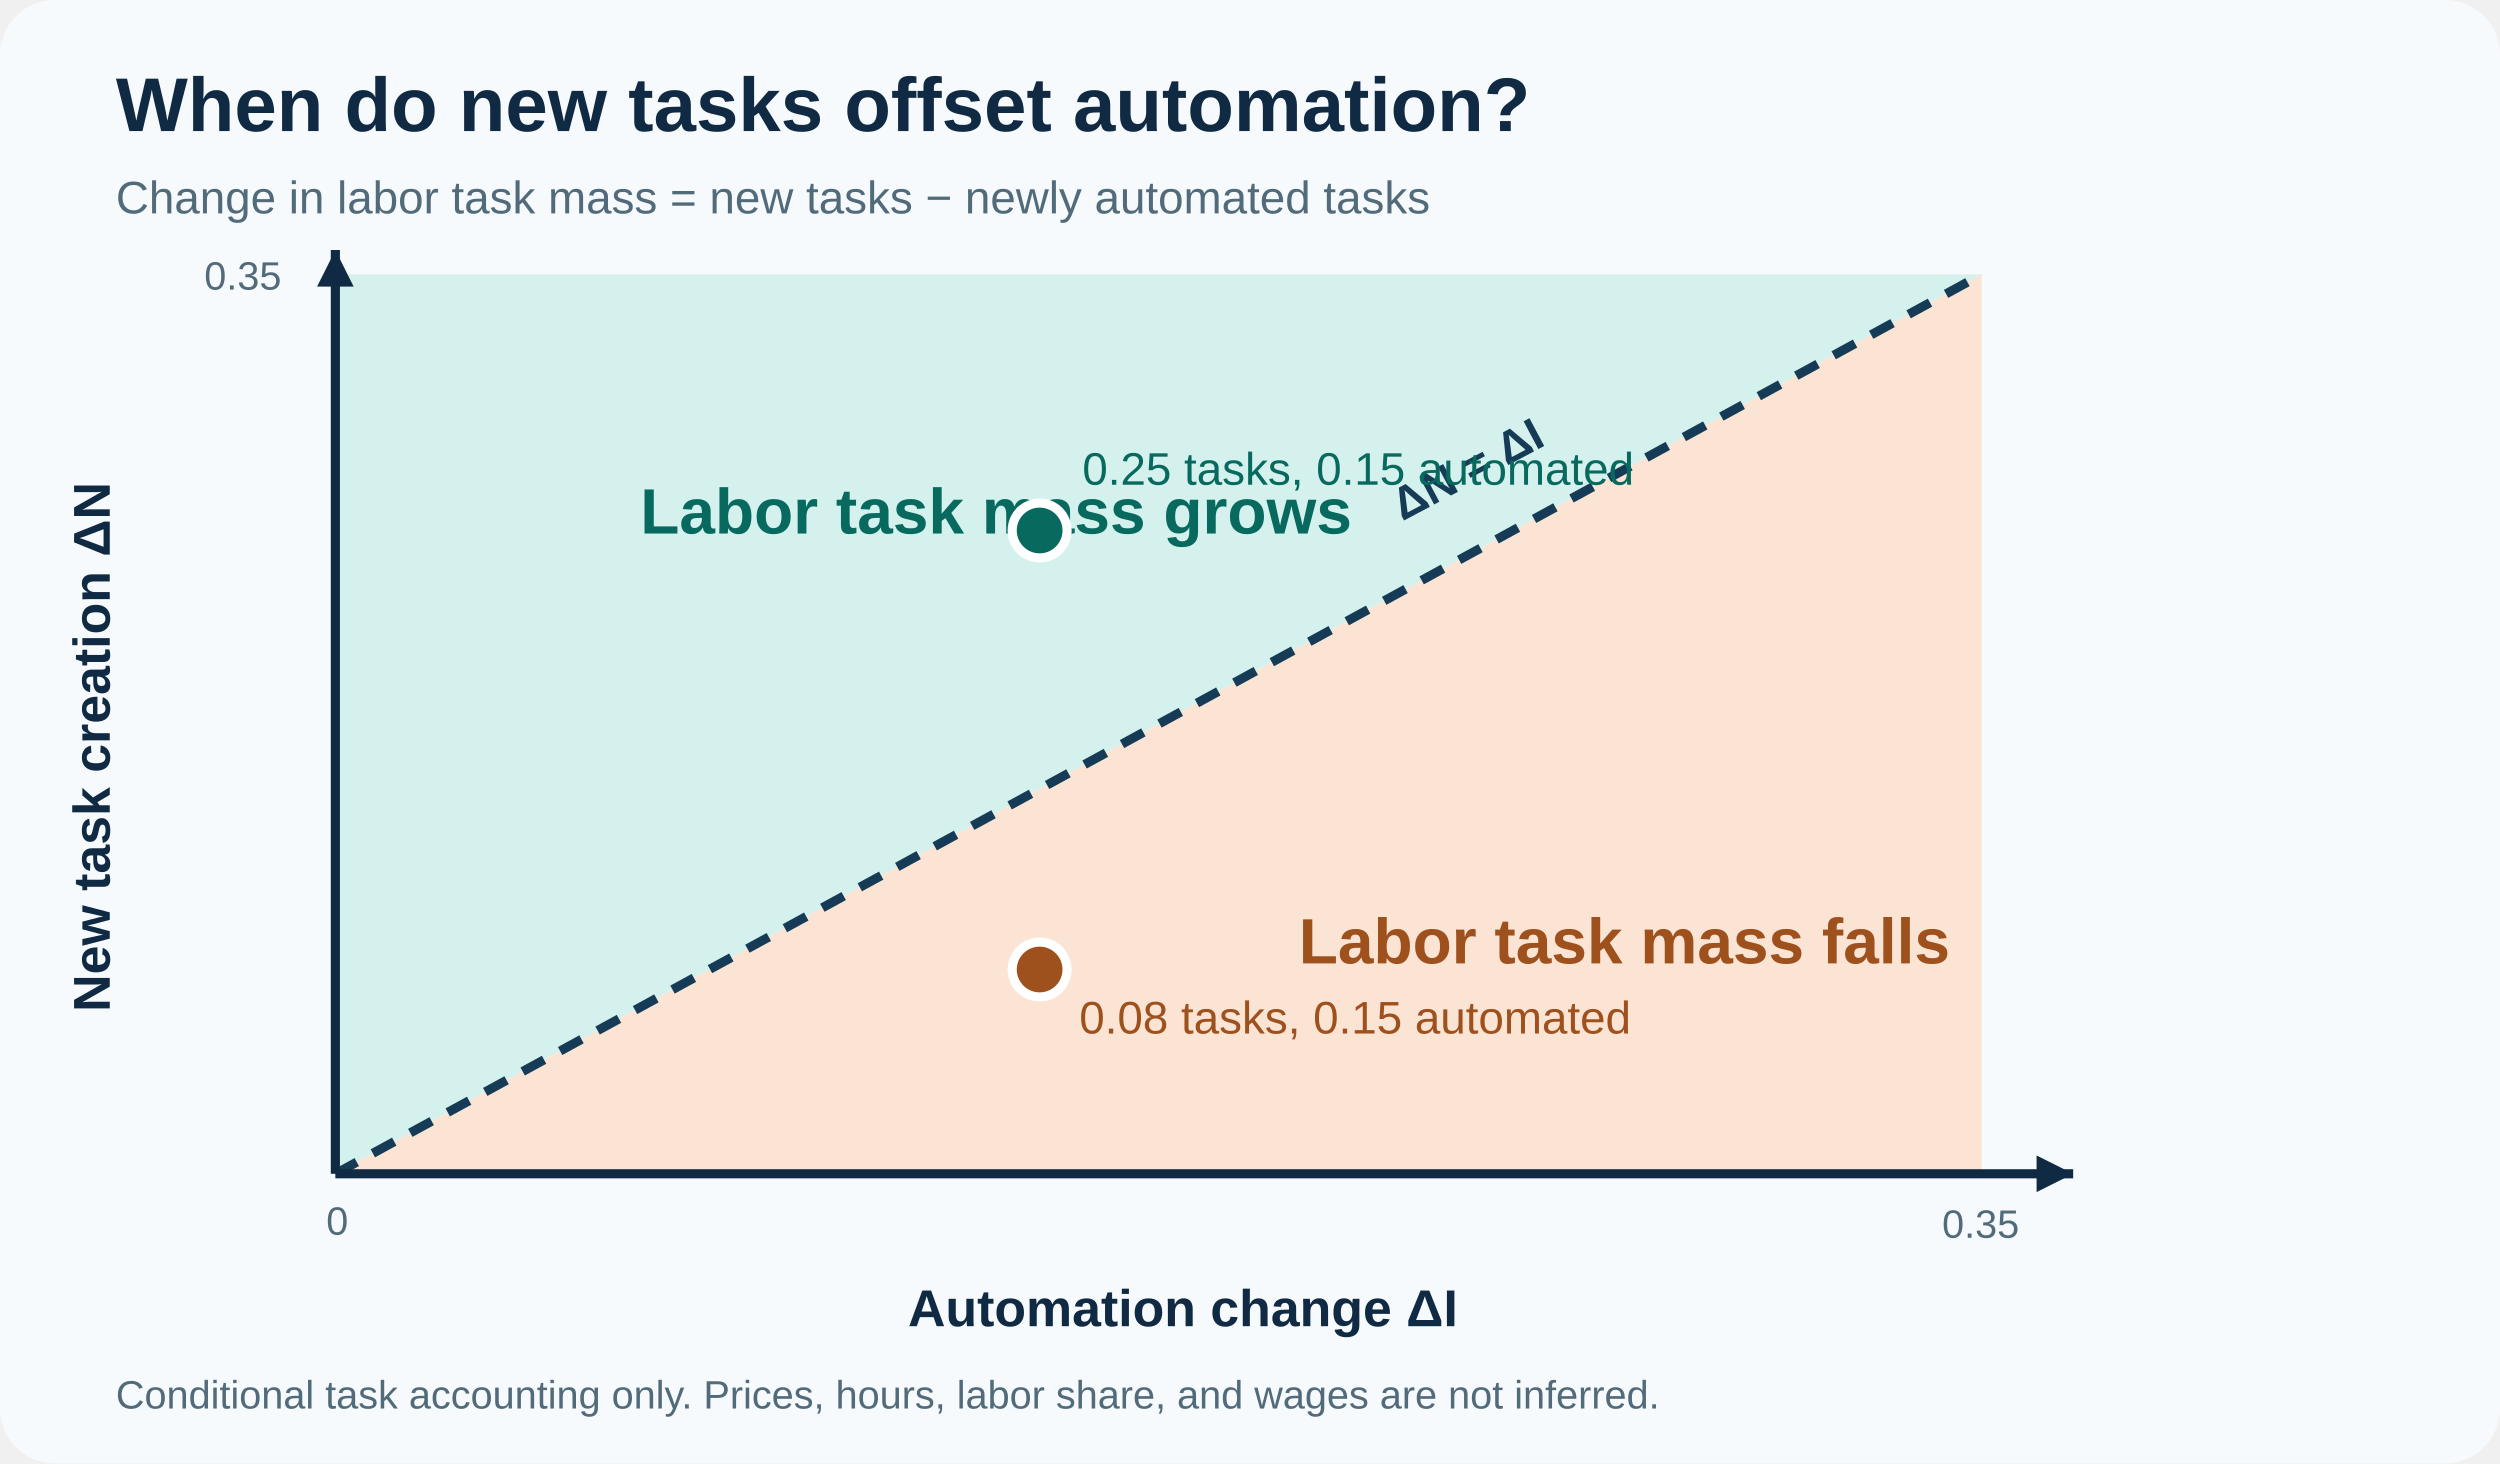
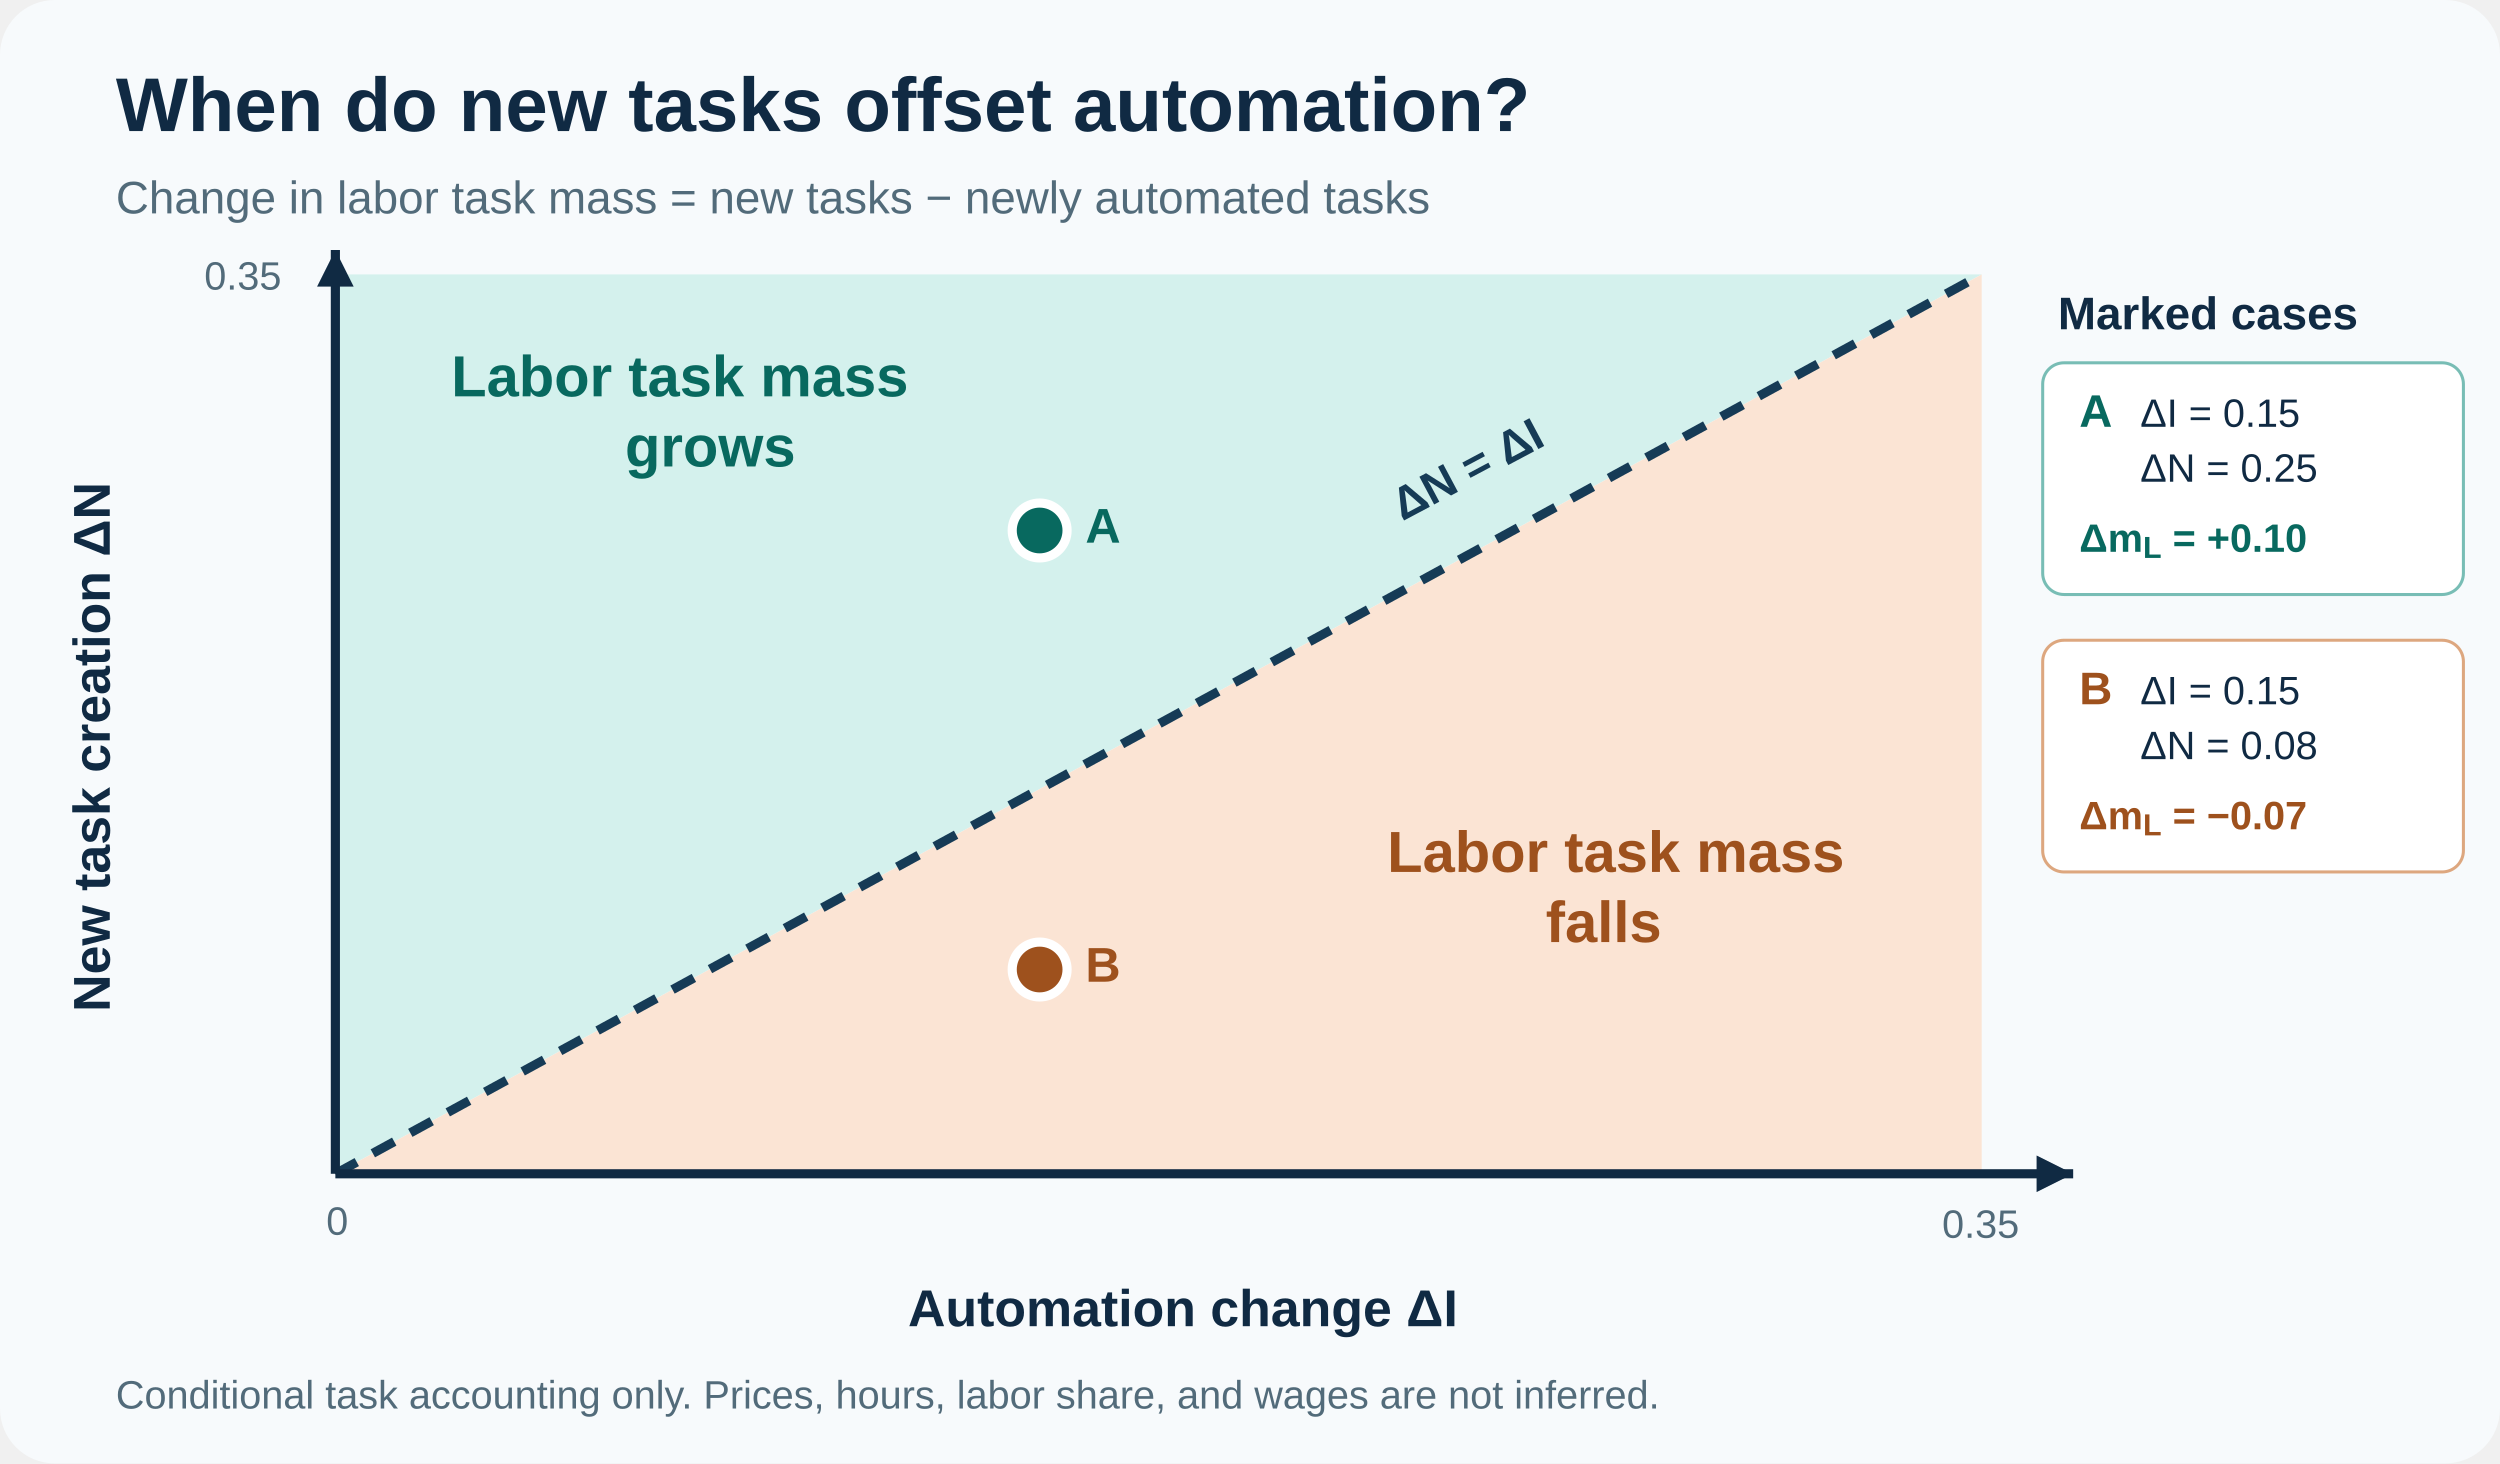
<svg xmlns="http://www.w3.org/2000/svg" width="820" height="480" viewBox="0 0 820 480" role="img" aria-labelledby="title desc">
  <rect width="820" height="480" rx="18" fill="#f7fafc" />
  <text x="38" y="43" fill="#102a43" font-family="Arial, sans-serif" font-size="25" font-weight="700">When do new tasks offset automation?</text>
  <text x="38" y="70" fill="#526b7a" font-family="Arial, sans-serif" font-size="15">Change in labor task mass = new tasks − newly automated tasks</text>
  <path d="M110 385 L110 90 L650 90 Z" fill="#d4f1ed" />
  <path d="M110 385 L650 90 L650 385 Z" fill="#fbe4d4" />
  <path d="M110 385 L650 90" stroke="#163b56" stroke-width="3" stroke-dasharray="8 6" />
  <path d="M110 385 H680 M110 385 V82" stroke="#102a43" stroke-width="3" fill="none" />
  <path d="M680 385 l-12 -6 v12 Z M110 82 l-6 12 h12 Z" fill="#102a43" />
  <text x="388" y="435" text-anchor="middle" fill="#102a43" font-family="Arial, sans-serif" font-size="17" font-weight="700">Automation change ΔI</text>
  <text x="36" y="245" transform="rotate(-90 36 245)" text-anchor="middle" fill="#102a43" font-family="Arial, sans-serif" font-size="17" font-weight="700">New task creation ΔN</text>
-   <text x="210" y="175" fill="#08695f" font-family="Arial, sans-serif" font-size="21" font-weight="700">Labor task mass grows</text>
-   <text x="426" y="316" fill="#9e511d" font-family="Arial, sans-serif" font-size="21" font-weight="700">Labor task mass falls</text>
+   <text x="148" y="130" fill="#08695f" font-family="Arial, sans-serif" font-size="19" font-weight="700">Labor task mass</text>
+   <text x="205" y="153" fill="#08695f" font-family="Arial, sans-serif" font-size="19" font-weight="700">grows</text>
+   <text x="455" y="286" fill="#9e511d" font-family="Arial, sans-serif" font-size="19" font-weight="700">Labor task mass</text>
+   <text x="507" y="309" fill="#9e511d" font-family="Arial, sans-serif" font-size="19" font-weight="700">falls</text>
  <text x="460" y="171" transform="rotate(-28 460 171)" fill="#163b56" font-family="Arial, sans-serif" font-size="15" font-weight="700">ΔN = ΔI</text>
  <circle cx="341" cy="174" r="9" fill="#08695f" stroke="#ffffff" stroke-width="3" />
-   <text x="355" y="159" fill="#08695f" font-family="Arial, sans-serif" font-size="15">0.25 tasks, 0.15 automated</text>
+   <text x="356" y="178" fill="#08695f" font-family="Arial, sans-serif" font-size="16" font-weight="700">A</text>
  <circle cx="341" cy="318" r="9" fill="#9e511d" stroke="#ffffff" stroke-width="3" />
-   <text x="354" y="339" fill="#9e511d" font-family="Arial, sans-serif" font-size="15">0.08 tasks, 0.15 automated</text>
+   <text x="356" y="322" fill="#9e511d" font-family="Arial, sans-serif" font-size="16" font-weight="700">B</text>
+   <text x="675" y="108" fill="#102a43" font-family="Arial, sans-serif" font-size="15" font-weight="700">Marked cases</text>
+   <rect x="670" y="119" width="138" height="76" rx="7" fill="#ffffff" stroke="#78bdb5" />
+   <text x="682" y="140" fill="#08695f" font-family="Arial, sans-serif" font-size="15" font-weight="700">A</text>
+   <text x="702" y="140" fill="#102a43" font-family="Arial, sans-serif" font-size="13">ΔI = 0.15</text>
+   <text x="702" y="158" fill="#102a43" font-family="Arial, sans-serif" font-size="13">ΔN = 0.25</text>
+   <text x="682" y="181" fill="#08695f" font-family="Arial, sans-serif" font-size="13" font-weight="700">Δm<tspan baseline-shift="sub" font-size="10">L</tspan> = +0.10</text>
+   <rect x="670" y="210" width="138" height="76" rx="7" fill="#ffffff" stroke="#dda77f" />
+   <text x="682" y="231" fill="#9e511d" font-family="Arial, sans-serif" font-size="15" font-weight="700">B</text>
+   <text x="702" y="231" fill="#102a43" font-family="Arial, sans-serif" font-size="13">ΔI = 0.15</text>
+   <text x="702" y="249" fill="#102a43" font-family="Arial, sans-serif" font-size="13">ΔN = 0.08</text>
+   <text x="682" y="272" fill="#9e511d" font-family="Arial, sans-serif" font-size="13" font-weight="700">Δm<tspan baseline-shift="sub" font-size="10">L</tspan> = −0.07</text>
  <text x="107" y="405" fill="#526b7a" font-family="Arial, sans-serif" font-size="13">0</text>
  <text x="637" y="406" fill="#526b7a" font-family="Arial, sans-serif" font-size="13">0.35</text>
  <text x="67" y="95" fill="#526b7a" font-family="Arial, sans-serif" font-size="13">0.35</text>
  <text x="38" y="462" fill="#526b7a" font-family="Arial, sans-serif" font-size="13">Conditional task accounting only. Prices, hours, labor share, and wages are not inferred.</text>
</svg>
